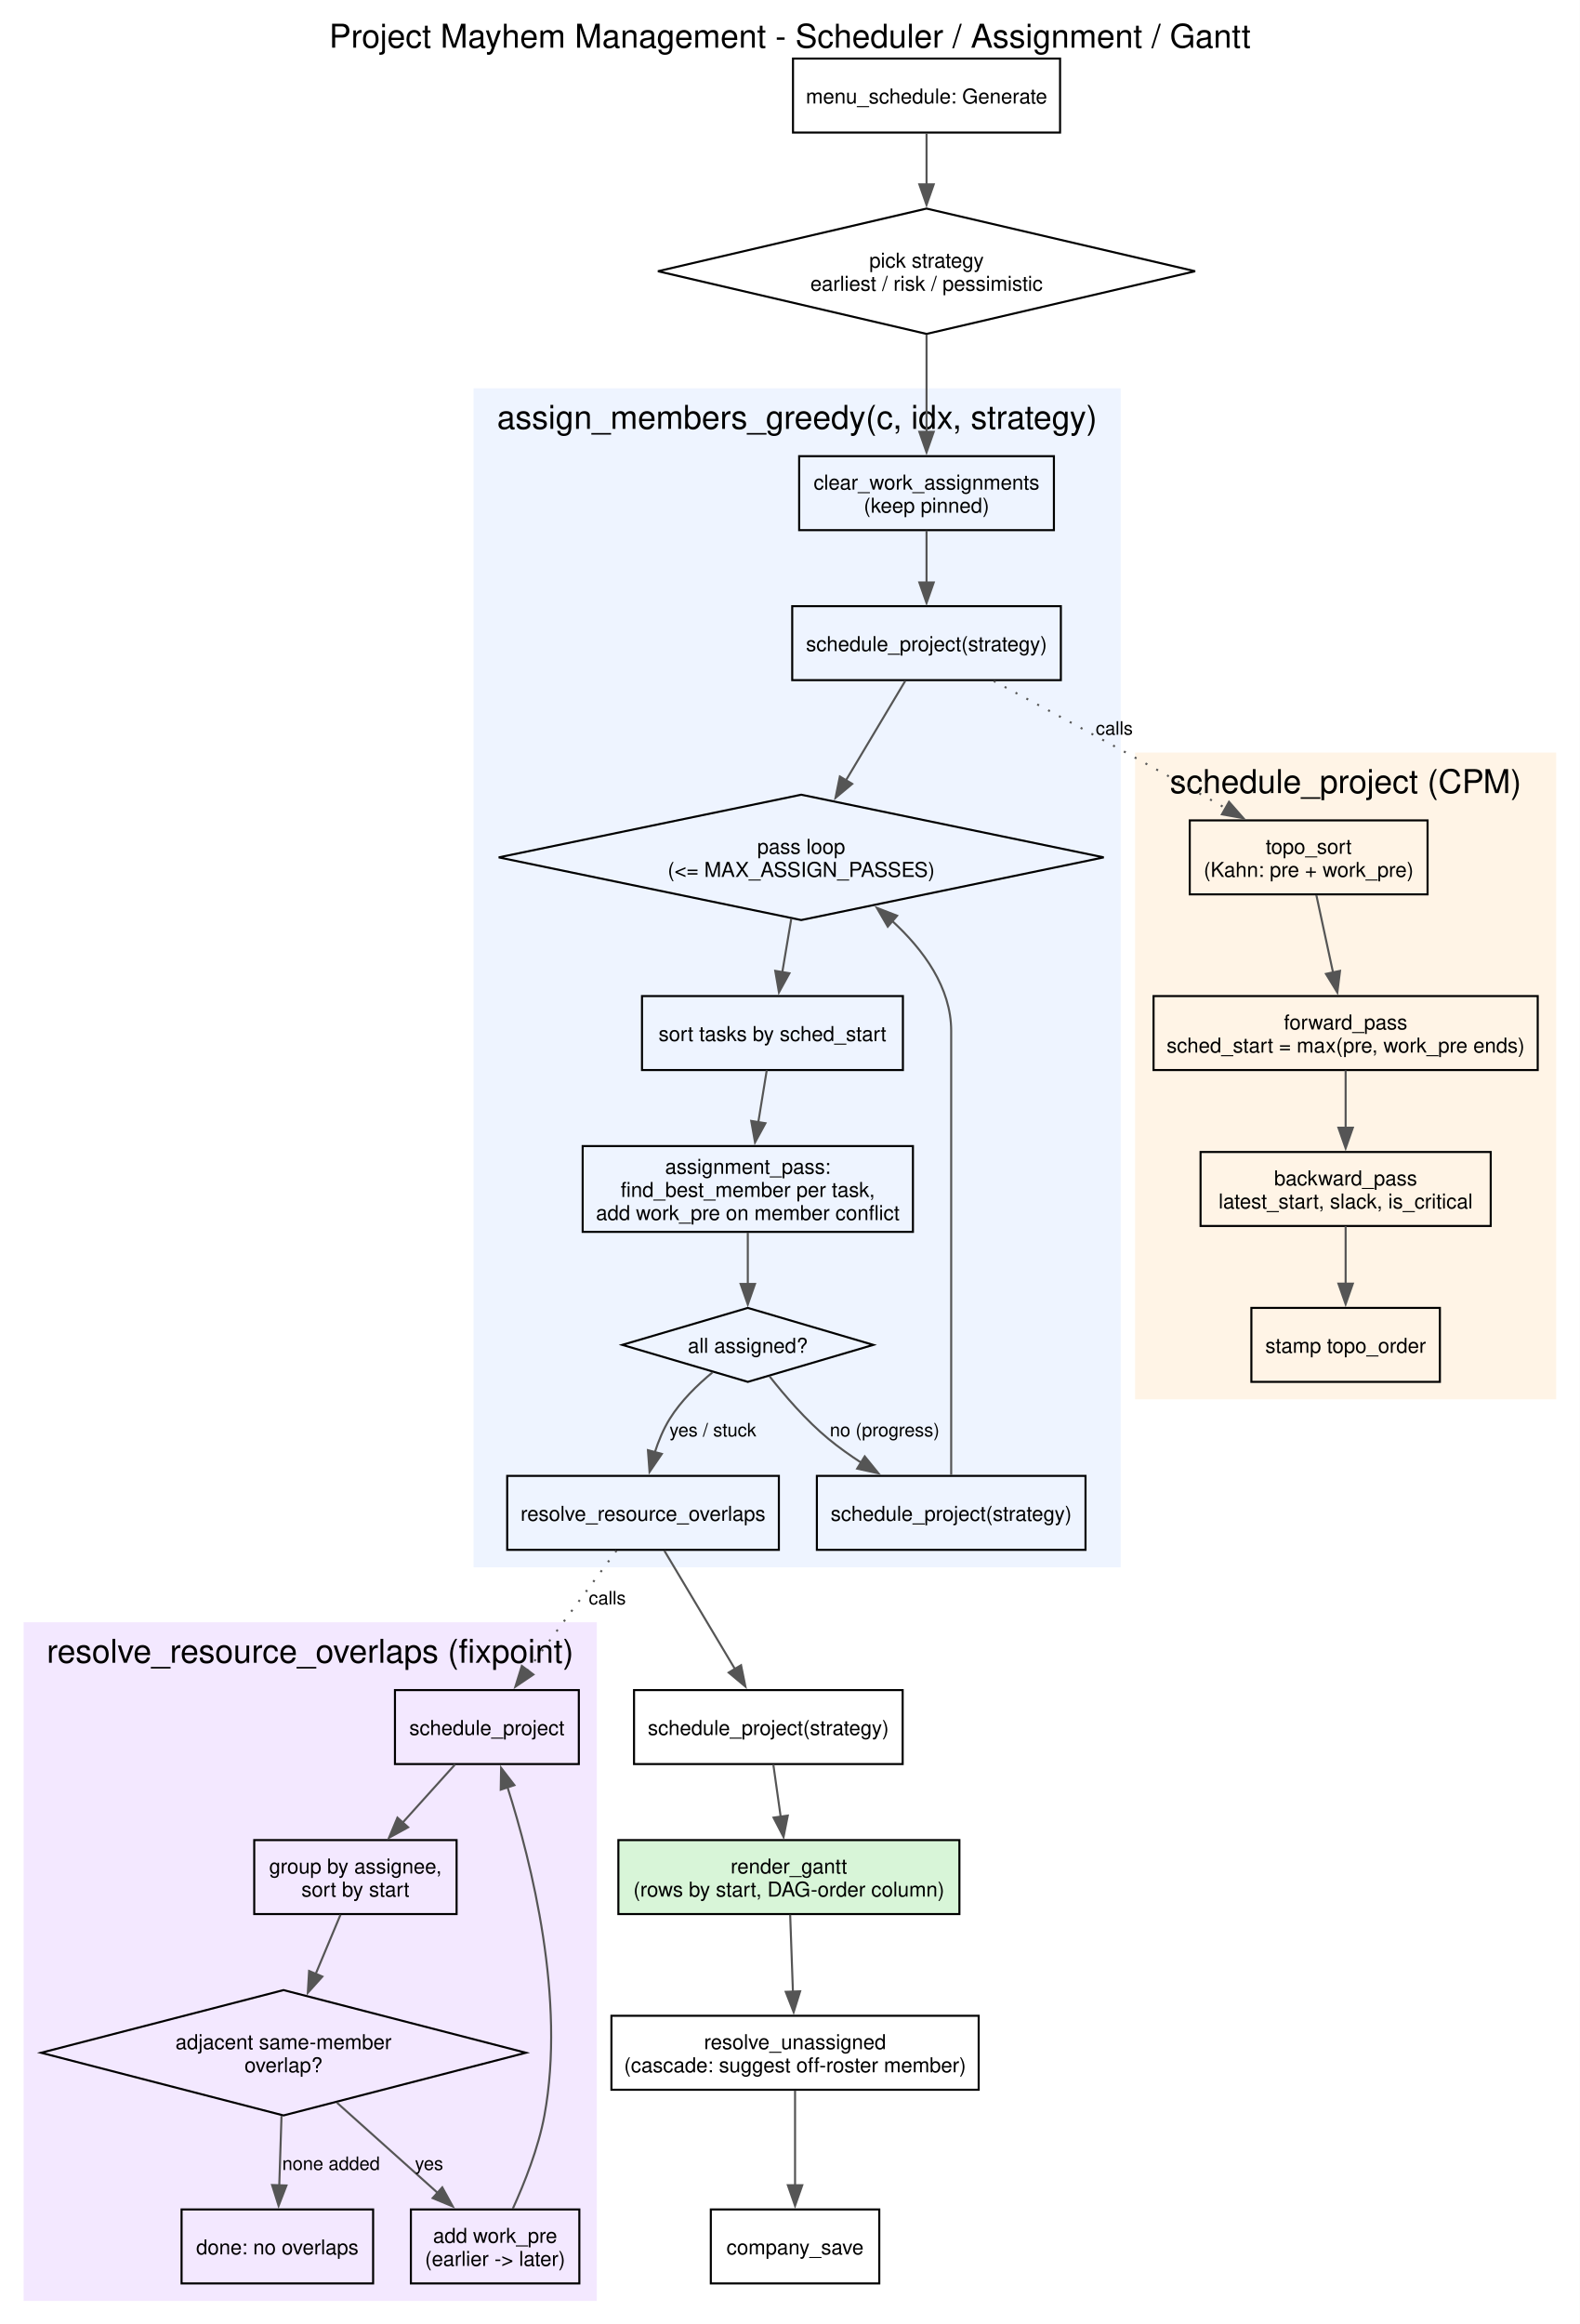
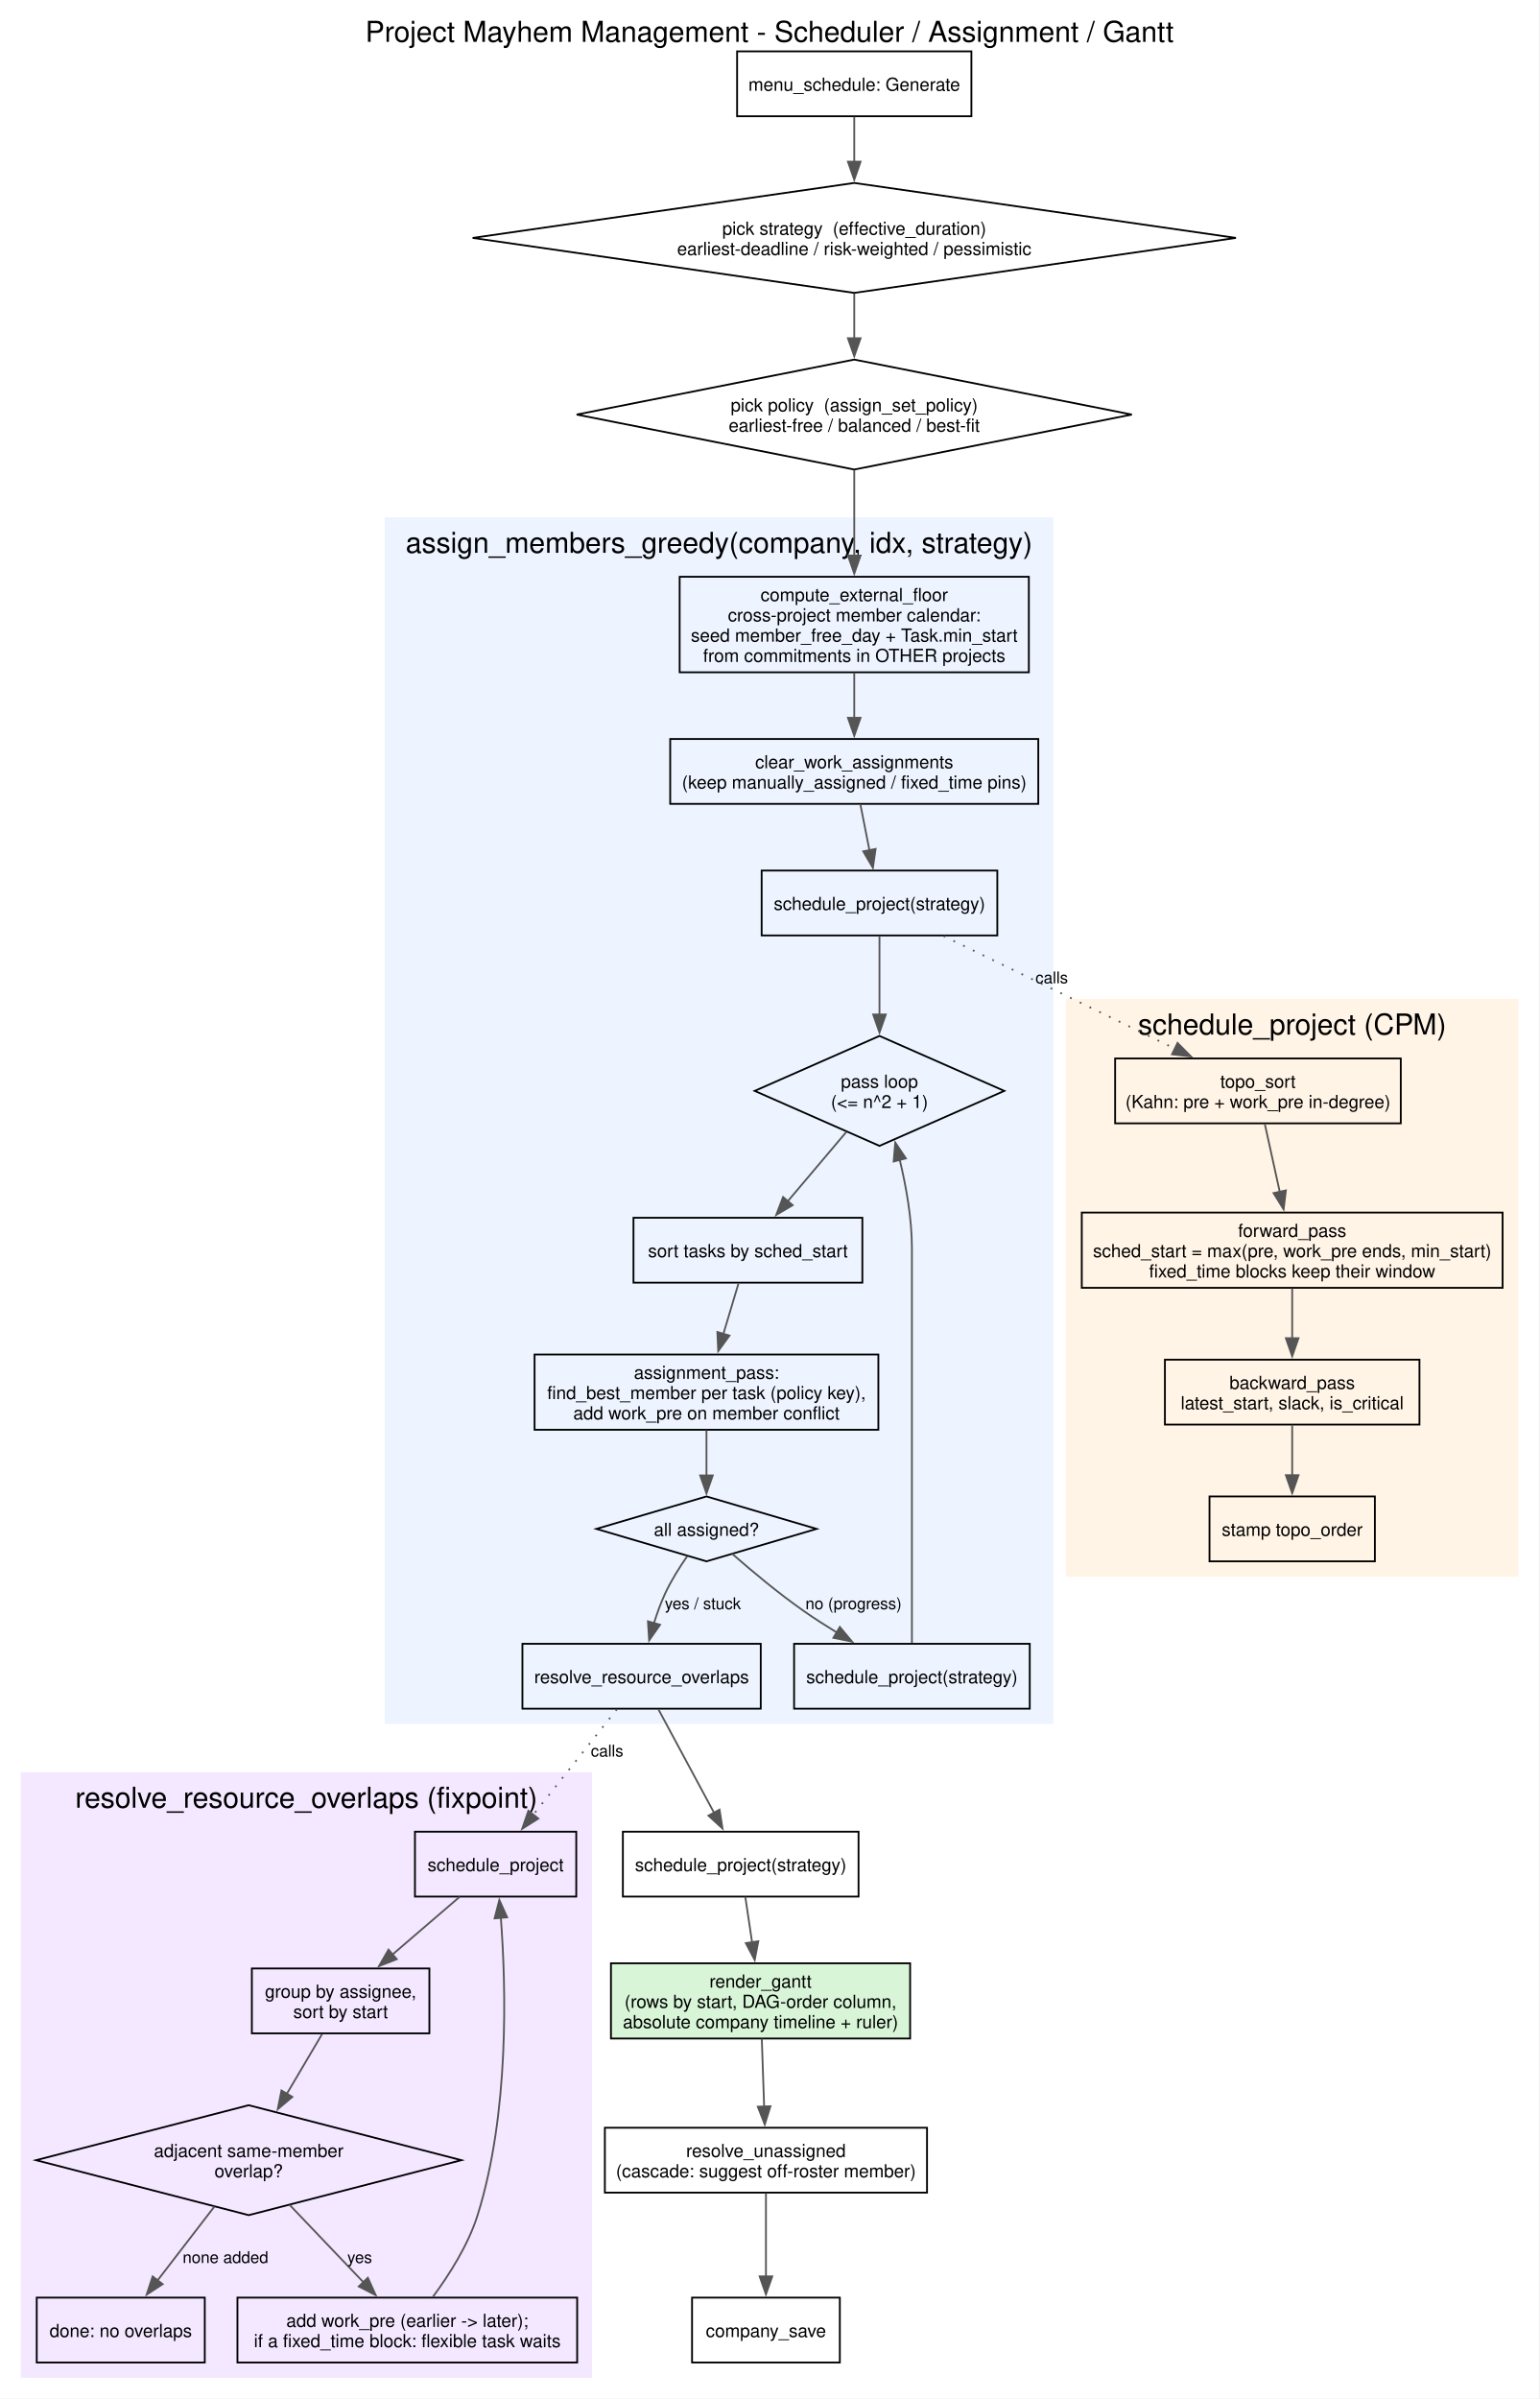
- <svg xmlns="http://www.w3.org/2000/svg" width="769pt" height="1131pt" viewBox="0.00 0.00 769.00 1131.00">
-   <g id="graph0" class="graph" transform="scale(1 1) rotate(0) translate(4 1127.25)">
-     <polygon fill="white" stroke="none" points="-4,4 -4,-1127.25 765,-1127.25 765,4 -4,4" />
-     <text xml:space="preserve" text-anchor="middle" x="380.5" y="-1104.05" font-family="Helvetica,sans-Serif" font-size="16.00">Project Mayhem Management - Scheduler / Assignment / Gantt</text>
+ <svg xmlns="http://www.w3.org/2000/svg" width="854pt" height="1331pt" viewBox="0.00 0.00 854.00 1331.00">
+   <g id="graph0" class="graph" transform="scale(1 1) rotate(0) translate(4 1326.75)">
+     <polygon fill="white" stroke="none" points="-4,4 -4,-1326.75 850,-1326.75 850,4 -4,4" />
+     <text xml:space="preserve" text-anchor="middle" x="423" y="-1303.55" font-family="Helvetica,sans-Serif" font-size="16.00">Project Mayhem Management - Scheduler / Assignment / Gantt</text>
    <g id="clust1" class="cluster">
-       <polygon fill="#eef4ff" stroke="#eef4ff" points="227,-365 227,-937.75 541,-937.75 541,-365 227,-365" />
-       <text xml:space="preserve" text-anchor="middle" x="384" y="-918.55" font-family="Helvetica,sans-Serif" font-size="16.00">assign_members_greedy(c, idx, strategy)</text>
+       <polygon fill="#eef4ff" stroke="#eef4ff" points="210,-370.75 210,-1039.25 580,-1039.25 580,-370.75 210,-370.75" />
+       <text xml:space="preserve" text-anchor="middle" x="395" y="-1020.05" font-family="Helvetica,sans-Serif" font-size="16.00">assign_members_greedy(company, idx, strategy)</text>
    </g>
    <g id="clust2" class="cluster">
-       <polygon fill="#fff4e6" stroke="#fff4e6" points="549,-446.75 549,-760.5 753,-760.5 753,-446.75 549,-446.75" />
-       <text xml:space="preserve" text-anchor="middle" x="651" y="-741.3" font-family="Helvetica,sans-Serif" font-size="16.00">schedule_project (CPM)</text>
+       <polygon fill="#fff4e6" stroke="#fff4e6" points="588,-452.5 588,-772 838,-772 838,-452.5 588,-452.5" />
+       <text xml:space="preserve" text-anchor="middle" x="713" y="-752.8" font-family="Helvetica,sans-Serif" font-size="16.00">schedule_project (CPM)</text>
    </g>
    <g id="clust3" class="cluster">
-       <polygon fill="#f3e8ff" stroke="#f3e8ff" points="8,-8 8,-337.25 286,-337.25 286,-8 8,-8" />
-       <text xml:space="preserve" text-anchor="middle" x="147" y="-318.05" font-family="Helvetica,sans-Serif" font-size="16.00">resolve_resource_overlaps (fixpoint)</text>
+       <polygon fill="#f3e8ff" stroke="#f3e8ff" points="8,-8 8,-343 324,-343 324,-8 8,-8" />
+       <text xml:space="preserve" text-anchor="middle" x="166" y="-323.8" font-family="Helvetica,sans-Serif" font-size="16.00">resolve_resource_overlaps (fixpoint)</text>
    </g>
    <g id="node1" class="node">
-       <polygon fill="none" stroke="black" points="512,-1098.75 382,-1098.75 382,-1062.75 512,-1062.75 512,-1098.75" />
-       <text xml:space="preserve" text-anchor="middle" x="447" y="-1076.88" font-family="Helvetica,sans-Serif" font-size="10.00">menu_schedule: Generate</text>
+       <polygon fill="none" stroke="black" points="535,-1298.25 405,-1298.25 405,-1262.25 535,-1262.25 535,-1298.25" />
+       <text xml:space="preserve" text-anchor="middle" x="470" y="-1276.38" font-family="Helvetica,sans-Serif" font-size="10.00">menu_schedule: Generate</text>
    </g>
    <g id="node2" class="node">
-       <polygon fill="none" stroke="black" points="447,-1025.75 316.25,-995.25 447,-964.75 577.75,-995.25 447,-1025.75" />
-       <text xml:space="preserve" text-anchor="middle" x="447" y="-997" font-family="Helvetica,sans-Serif" font-size="10.00">pick strategy</text>
-       <text xml:space="preserve" text-anchor="middle" x="447" y="-985.75" font-family="Helvetica,sans-Serif" font-size="10.00">earliest / risk / pessimistic</text>
+       <polygon fill="none" stroke="black" points="470,-1225.25 258.25,-1194.75 470,-1164.25 681.75,-1194.75 470,-1225.25" />
+       <text xml:space="preserve" text-anchor="middle" x="470" y="-1196.5" font-family="Helvetica,sans-Serif" font-size="10.00">pick strategy  (effective_duration)</text>
+       <text xml:space="preserve" text-anchor="middle" x="470" y="-1185.25" font-family="Helvetica,sans-Serif" font-size="10.00">earliest-deadline / risk-weighted / pessimistic</text>
    </g>
    <g id="edge1" class="edge">
-       <path fill="none" stroke="#555555" d="M447,-1062.45C447,-1055.14 447,-1046.29 447,-1037.47" />
-       <polygon fill="#555555" stroke="#555555" points="450.5,-1037.54 447,-1027.54 443.5,-1037.54 450.5,-1037.54" />
+       <path fill="none" stroke="#555555" d="M470,-1261.95C470,-1254.64 470,-1245.79 470,-1236.97" />
+       <polygon fill="#555555" stroke="#555555" points="473.5,-1237.04 470,-1227.04 466.5,-1237.04 473.5,-1237.04" />
    </g>
    <g id="node3" class="node">
-       <polygon fill="none" stroke="black" points="509,-905.25 385,-905.25 385,-869.25 509,-869.25 509,-905.25" />
-       <text xml:space="preserve" text-anchor="middle" x="447" y="-889" font-family="Helvetica,sans-Serif" font-size="10.00">clear_work_assignments</text>
-       <text xml:space="preserve" text-anchor="middle" x="447" y="-877.75" font-family="Helvetica,sans-Serif" font-size="10.00">(keep pinned)</text>
+       <polygon fill="none" stroke="black" points="470,-1127.25 316,-1096.75 470,-1066.25 624,-1096.75 470,-1127.25" />
+       <text xml:space="preserve" text-anchor="middle" x="470" y="-1098.5" font-family="Helvetica,sans-Serif" font-size="10.00">pick policy  (assign_set_policy)</text>
+       <text xml:space="preserve" text-anchor="middle" x="470" y="-1087.25" font-family="Helvetica,sans-Serif" font-size="10.00">earliest-free / balanced / best-fit</text>
+     </g>
+     <g id="edge2" class="edge">
+       <path fill="none" stroke="#555555" d="M470,-1163.9C470,-1156.04 470,-1147.43 470,-1139.08" />
+       <polygon fill="#555555" stroke="#555555" points="473.5,-1139.09 470,-1129.09 466.5,-1139.09 473.5,-1139.09" />
+     </g>
+     <g id="node4" class="node">
+       <polygon fill="none" stroke="black" points="566.88,-1006.75 373.12,-1006.75 373.12,-953.75 566.88,-953.75 566.88,-1006.75" />
+       <text xml:space="preserve" text-anchor="middle" x="470" y="-993.25" font-family="Helvetica,sans-Serif" font-size="10.00">compute_external_floor</text>
+       <text xml:space="preserve" text-anchor="middle" x="470" y="-982" font-family="Helvetica,sans-Serif" font-size="10.00">cross-project member calendar:</text>
+       <text xml:space="preserve" text-anchor="middle" x="470" y="-970.75" font-family="Helvetica,sans-Serif" font-size="10.00">seed member_free_day + Task.min_start</text>
+       <text xml:space="preserve" text-anchor="middle" x="470" y="-959.5" font-family="Helvetica,sans-Serif" font-size="10.00">from commitments in OTHER projects</text>
+     </g>
+     <g id="edge12" class="edge">
+       <path fill="none" stroke="#555555" d="M470,-1065.97C470,-1051.39 470,-1033.71 470,-1018.27" />
+       <polygon fill="#555555" stroke="#555555" points="473.5,-1018.51 470,-1008.51 466.5,-1018.51 473.5,-1018.51" />
+     </g>
+     <g id="node5" class="node">
+       <polygon fill="none" stroke="black" points="572.12,-916.75 367.88,-916.75 367.88,-880.75 572.12,-880.75 572.12,-916.75" />
+       <text xml:space="preserve" text-anchor="middle" x="470" y="-900.5" font-family="Helvetica,sans-Serif" font-size="10.00">clear_work_assignments</text>
+       <text xml:space="preserve" text-anchor="middle" x="470" y="-889.25" font-family="Helvetica,sans-Serif" font-size="10.00">(keep manually_assigned / fixed_time pins)</text>
+     </g>
+     <g id="edge3" class="edge">
+       <path fill="none" stroke="#555555" d="M470,-953.66C470,-945.61 470,-936.66 470,-928.41" />
+       <polygon fill="#555555" stroke="#555555" points="473.5,-928.52 470,-918.52 466.5,-928.52 473.5,-928.52" />
+     </g>
+     <g id="node6" class="node">
+       <polygon fill="none" stroke="black" points="549.38,-843.75 418.62,-843.75 418.62,-807.75 549.38,-807.75 549.38,-843.75" />
+       <text xml:space="preserve" text-anchor="middle" x="484" y="-821.88" font-family="Helvetica,sans-Serif" font-size="10.00">schedule_project(strategy)</text>
+     </g>
+     <g id="edge4" class="edge">
+       <path fill="none" stroke="#555555" d="M473.39,-880.56C474.9,-872.89 476.73,-863.64 478.43,-854.99" />
+       <polygon fill="#555555" stroke="#555555" points="481.85,-855.75 480.35,-845.26 474.98,-854.4 481.85,-855.75" />
+     </g>
+     <g id="node7" class="node">
+       <polygon fill="none" stroke="black" points="484,-752 414.75,-721.5 484,-691 553.25,-721.5 484,-752" />
+       <text xml:space="preserve" text-anchor="middle" x="484" y="-723.25" font-family="Helvetica,sans-Serif" font-size="10.00">pass loop</text>
+       <text xml:space="preserve" text-anchor="middle" x="484" y="-712" font-family="Helvetica,sans-Serif" font-size="10.00">(&lt;= n^2 + 1)</text>
+     </g>
+     <g id="edge5" class="edge">
+       <path fill="none" stroke="#555555" d="M484,-807.4C484,-795.42 484,-778.95 484,-763.7" />
+       <polygon fill="#555555" stroke="#555555" points="487.5,-763.89 484,-753.89 480.5,-763.89 487.5,-763.89" />
+     </g>
+     <g id="node13" class="node">
+       <polygon fill="none" stroke="black" points="773.25,-739.5 614.75,-739.5 614.75,-703.5 773.25,-703.5 773.25,-739.5" />
+       <text xml:space="preserve" text-anchor="middle" x="694" y="-723.25" font-family="Helvetica,sans-Serif" font-size="10.00">topo_sort</text>
+       <text xml:space="preserve" text-anchor="middle" x="694" y="-712" font-family="Helvetica,sans-Serif" font-size="10.00">(Kahn: pre + work_pre in-degree)</text>
+     </g>
+     <g id="edge16" class="edge">
+       <path fill="none" stroke="#555555" stroke-dasharray="1,5" d="M519.62,-807.4C555.07,-790.14 609.62,-763.59 648.25,-744.78" />
+       <polygon fill="#555555" stroke="#555555" points="649.38,-748.12 656.84,-740.59 646.32,-741.82 649.38,-748.12" />
+       <text xml:space="preserve" text-anchor="middle" x="579.57" y="-781.2" font-family="Helvetica,sans-Serif" font-size="9.00">calls</text>
+     </g>
+     <g id="node8" class="node">
+       <polygon fill="none" stroke="black" points="474.5,-651.12 347.5,-651.12 347.5,-615.12 474.5,-615.12 474.5,-651.12" />
+       <text xml:space="preserve" text-anchor="middle" x="411" y="-629.25" font-family="Helvetica,sans-Serif" font-size="10.00">sort tasks by sched_start</text>
+     </g>
+     <g id="edge6" class="edge">
+       <path fill="none" stroke="#555555" d="M465.58,-698.7C455.65,-686.96 443.34,-672.4 432.93,-660.07" />
+       <polygon fill="#555555" stroke="#555555" points="435.84,-658.1 426.72,-652.72 430.5,-662.62 435.84,-658.1" />
+     </g>
+     <g id="node9" class="node">
+       <polygon fill="none" stroke="black" points="483.38,-575.25 292.62,-575.25 292.62,-533.5 483.38,-533.5 483.38,-575.25" />
+       <text xml:space="preserve" text-anchor="middle" x="388" y="-561.75" font-family="Helvetica,sans-Serif" font-size="10.00">assignment_pass:</text>
+       <text xml:space="preserve" text-anchor="middle" x="388" y="-550.5" font-family="Helvetica,sans-Serif" font-size="10.00">find_best_member per task (policy key),</text>
+       <text xml:space="preserve" text-anchor="middle" x="388" y="-539.25" font-family="Helvetica,sans-Serif" font-size="10.00">add work_pre on member conflict</text>
+     </g>
+     <g id="edge7" class="edge">
+       <path fill="none" stroke="#555555" d="M405.78,-614.71C403.29,-606.38 400.22,-596.15 397.34,-586.55" />
+       <polygon fill="#555555" stroke="#555555" points="400.75,-585.74 394.53,-577.16 394.05,-587.74 400.75,-585.74" />
+     </g>
+     <g id="node10" class="node">
+       <polygon fill="none" stroke="black" points="388,-496.5 326.91,-478.5 388,-460.5 449.09,-478.5 388,-496.5" />
+       <text xml:space="preserve" text-anchor="middle" x="388" y="-474.62" font-family="Helvetica,sans-Serif" font-size="10.00">all assigned?</text>
+     </g>
+     <g id="edge8" class="edge">
+       <path fill="none" stroke="#555555" d="M388,-533.19C388,-525.41 388,-516.37 388,-507.95" />
+       <polygon fill="#555555" stroke="#555555" points="391.5,-508.17 388,-498.17 384.5,-508.17 391.5,-508.17" />
+     </g>
+     <g id="node11" class="node">
+       <polygon fill="none" stroke="black" points="567.38,-414.75 436.62,-414.75 436.62,-378.75 567.38,-378.75 567.38,-414.75" />
+       <text xml:space="preserve" text-anchor="middle" x="502" y="-392.88" font-family="Helvetica,sans-Serif" font-size="10.00">schedule_project(strategy)</text>
+     </g>
+     <g id="edge9" class="edge">
+       <path fill="none" stroke="#555555" d="M402.24,-464.69C412.9,-455.36 428.04,-442.68 442.25,-432.75 448.01,-428.73 454.25,-424.72 460.45,-420.93" />
+       <polygon fill="#555555" stroke="#555555" points="462,-424.08 468.79,-415.95 458.41,-418.07 462,-424.08" />
+       <text xml:space="preserve" text-anchor="middle" x="469.62" y="-433.95" font-family="Helvetica,sans-Serif" font-size="9.00">no (progress)</text>
+     </g>
+     <g id="node12" class="node">
+       <polygon fill="none" stroke="black" points="418.12,-414.75 285.88,-414.75 285.88,-378.75 418.12,-378.75 418.12,-414.75" />
+       <text xml:space="preserve" text-anchor="middle" x="352" y="-392.88" font-family="Helvetica,sans-Serif" font-size="10.00">resolve_resource_overlaps</text>
+     </g>
+     <g id="edge11" class="edge">
+       <path fill="none" stroke="#555555" d="M377.36,-463.42C373.07,-457.25 368.35,-449.76 365,-442.5 362.63,-437.35 360.58,-431.67 358.86,-426.13" />
+       <polygon fill="#555555" stroke="#555555" points="362.26,-425.32 356.19,-416.64 355.52,-427.22 362.26,-425.32" />
+       <text xml:space="preserve" text-anchor="middle" x="386" y="-433.95" font-family="Helvetica,sans-Serif" font-size="9.00">yes / stuck</text>
    </g>
    <g id="edge10" class="edge">
-       <path fill="none" stroke="#555555" d="M447,-964.44C447,-949.61 447,-931.76 447,-917.07" />
-       <polygon fill="#555555" stroke="#555555" points="450.5,-917.12 447,-907.12 443.5,-917.12 450.5,-917.12" />
-     </g>
-     <g id="node4" class="node">
-       <polygon fill="none" stroke="black" points="512.38,-832.25 381.62,-832.25 381.62,-796.25 512.38,-796.25 512.38,-832.25" />
-       <text xml:space="preserve" text-anchor="middle" x="447" y="-810.38" font-family="Helvetica,sans-Serif" font-size="10.00">schedule_project(strategy)</text>
-     </g>
-     <g id="edge2" class="edge">
-       <path fill="none" stroke="#555555" d="M447,-869.06C447,-861.48 447,-852.35 447,-843.79" />
-       <polygon fill="#555555" stroke="#555555" points="450.5,-843.79 447,-833.79 443.5,-843.79 450.5,-843.79" />
-     </g>
-     <g id="node5" class="node">
-       <polygon fill="none" stroke="black" points="386,-740.5 238.75,-710 386,-679.5 533.25,-710 386,-740.5" />
-       <text xml:space="preserve" text-anchor="middle" x="386" y="-711.75" font-family="Helvetica,sans-Serif" font-size="10.00">pass loop</text>
-       <text xml:space="preserve" text-anchor="middle" x="386" y="-700.5" font-family="Helvetica,sans-Serif" font-size="10.00">(&lt;= MAX_ASSIGN_PASSES)</text>
-     </g>
-     <g id="edge3" class="edge">
-       <path fill="none" stroke="#555555" d="M436.65,-795.9C428.7,-782.57 417.43,-763.68 407.54,-747.11" />
-       <polygon fill="#555555" stroke="#555555" points="410.82,-745.77 402.69,-738.97 404.81,-749.35 410.82,-745.77" />
-     </g>
-     <g id="node11" class="node">
-       <polygon fill="none" stroke="black" points="690.88,-728 575.12,-728 575.12,-692 690.88,-692 690.88,-728" />
-       <text xml:space="preserve" text-anchor="middle" x="633" y="-711.75" font-family="Helvetica,sans-Serif" font-size="10.00">topo_sort</text>
-       <text xml:space="preserve" text-anchor="middle" x="633" y="-700.5" font-family="Helvetica,sans-Serif" font-size="10.00">(Kahn: pre + work_pre)</text>
+       <path fill="none" stroke="#555555" d="M502,-415.17C502,-431.33 502,-456.04 502,-477.5 502,-634.12 502,-634.12 502,-634.12 502,-650.48 498.87,-668.22 495.22,-683.34" />
+       <polygon fill="#555555" stroke="#555555" points="491.87,-682.31 492.75,-692.87 498.65,-684.07 491.87,-682.31" />
+     </g>
+     <g id="node17" class="node">
+       <polygon fill="none" stroke="black" points="315.75,-310.5 226.25,-310.5 226.25,-274.5 315.75,-274.5 315.75,-310.5" />
+       <text xml:space="preserve" text-anchor="middle" x="271" y="-288.62" font-family="Helvetica,sans-Serif" font-size="10.00">schedule_project</text>
+     </g>
+     <g id="edge22" class="edge">
+       <path fill="none" stroke="#555555" stroke-dasharray="1,5" d="M338.26,-378.4C325.52,-362.32 306.38,-338.16 291.77,-319.72" />
+       <polygon fill="#555555" stroke="#555555" points="294.7,-317.78 285.75,-312.12 289.21,-322.13 294.7,-317.78" />
+       <text xml:space="preserve" text-anchor="middle" x="332.86" y="-352.2" font-family="Helvetica,sans-Serif" font-size="9.00">calls</text>
+     </g>
+     <g id="node22" class="node">
+       <polygon fill="none" stroke="black" points="472.38,-310.5 341.62,-310.5 341.62,-274.5 472.38,-274.5 472.38,-310.5" />
+       <text xml:space="preserve" text-anchor="middle" x="407" y="-288.62" font-family="Helvetica,sans-Serif" font-size="10.00">schedule_project(strategy)</text>
+     </g>
+     <g id="edge23" class="edge">
+       <path fill="none" stroke="#555555" d="M361.33,-378.4C369.78,-362.69 382.39,-339.26 392.21,-320.99" />
+       <polygon fill="#555555" stroke="#555555" points="395.25,-322.73 396.91,-312.26 389.09,-319.41 395.25,-322.73" />
+     </g>
+     <g id="node14" class="node">
+       <polygon fill="none" stroke="black" points="829.75,-654 596.25,-654 596.25,-612.25 829.75,-612.25 829.75,-654" />
+       <text xml:space="preserve" text-anchor="middle" x="713" y="-640.5" font-family="Helvetica,sans-Serif" font-size="10.00">forward_pass</text>
+       <text xml:space="preserve" text-anchor="middle" x="713" y="-629.25" font-family="Helvetica,sans-Serif" font-size="10.00">sched_start = max(pre, work_pre ends, min_start)</text>
+       <text xml:space="preserve" text-anchor="middle" x="713" y="-618" font-family="Helvetica,sans-Serif" font-size="10.00">fixed_time blocks keep their window</text>
+     </g>
+     <g id="edge13" class="edge">
+       <path fill="none" stroke="#555555" d="M697.84,-703.02C700.22,-692.23 703.33,-678.06 706.12,-665.39" />
+       <polygon fill="#555555" stroke="#555555" points="709.51,-666.3 708.24,-655.78 702.67,-664.8 709.51,-666.3" />
+     </g>
+     <g id="node15" class="node">
+       <polygon fill="none" stroke="black" points="783.62,-572.38 642.38,-572.38 642.38,-536.38 783.62,-536.38 783.62,-572.38" />
+       <text xml:space="preserve" text-anchor="middle" x="713" y="-556.12" font-family="Helvetica,sans-Serif" font-size="10.00">backward_pass</text>
+       <text xml:space="preserve" text-anchor="middle" x="713" y="-544.88" font-family="Helvetica,sans-Serif" font-size="10.00">latest_start, slack, is_critical</text>
    </g>
    <g id="edge14" class="edge">
-       <path fill="none" stroke="#555555" stroke-dasharray="1,5" d="M479.75,-795.82C498.83,-785.61 523.33,-772.42 545,-760.5 560.6,-751.92 577.67,-742.35 592.59,-733.94" />
-       <polygon fill="#555555" stroke="#555555" points="594.23,-737.03 601.22,-729.07 590.79,-730.94 594.23,-737.03" />
-       <text xml:space="preserve" text-anchor="middle" x="538.4" y="-769.7" font-family="Helvetica,sans-Serif" font-size="9.00">calls</text>
-     </g>
-     <g id="node6" class="node">
-       <polygon fill="none" stroke="black" points="435.5,-642.5 308.5,-642.5 308.5,-606.5 435.5,-606.5 435.5,-642.5" />
-       <text xml:space="preserve" text-anchor="middle" x="372" y="-620.62" font-family="Helvetica,sans-Serif" font-size="10.00">sort tasks by sched_start</text>
-     </g>
-     <g id="edge4" class="edge">
-       <path fill="none" stroke="#555555" d="M381.18,-680.26C379.76,-671.8 378.21,-662.54 376.79,-654.09" />
-       <polygon fill="#555555" stroke="#555555" points="380.26,-653.61 375.16,-644.33 373.36,-654.77 380.26,-653.61" />
-     </g>
-     <g id="node7" class="node">
-       <polygon fill="none" stroke="black" points="440.38,-569.5 279.62,-569.5 279.62,-527.75 440.38,-527.75 440.38,-569.5" />
-       <text xml:space="preserve" text-anchor="middle" x="360" y="-556" font-family="Helvetica,sans-Serif" font-size="10.00">assignment_pass:</text>
-       <text xml:space="preserve" text-anchor="middle" x="360" y="-544.75" font-family="Helvetica,sans-Serif" font-size="10.00">find_best_member per task,</text>
-       <text xml:space="preserve" text-anchor="middle" x="360" y="-533.5" font-family="Helvetica,sans-Serif" font-size="10.00">add work_pre on member conflict</text>
-     </g>
-     <g id="edge5" class="edge">
-       <path fill="none" stroke="#555555" d="M369.22,-606.37C368,-598.86 366.53,-589.82 365.12,-581.17" />
-       <polygon fill="#555555" stroke="#555555" points="368.58,-580.62 363.52,-571.31 361.67,-581.74 368.58,-580.62" />
-     </g>
-     <g id="node8" class="node">
-       <polygon fill="none" stroke="black" points="360,-490.75 298.91,-472.75 360,-454.75 421.09,-472.75 360,-490.75" />
-       <text xml:space="preserve" text-anchor="middle" x="360" y="-468.88" font-family="Helvetica,sans-Serif" font-size="10.00">all assigned?</text>
-     </g>
-     <g id="edge6" class="edge">
-       <path fill="none" stroke="#555555" d="M360,-527.44C360,-519.66 360,-510.62 360,-502.2" />
-       <polygon fill="#555555" stroke="#555555" points="363.5,-502.42 360,-492.42 356.5,-502.42 363.5,-502.42" />
-     </g>
-     <g id="node9" class="node">
-       <polygon fill="none" stroke="black" points="524.38,-409 393.62,-409 393.62,-373 524.38,-373 524.38,-409" />
-       <text xml:space="preserve" text-anchor="middle" x="459" y="-387.12" font-family="Helvetica,sans-Serif" font-size="10.00">schedule_project(strategy)</text>
-     </g>
-     <g id="edge7" class="edge">
-       <path fill="none" stroke="#555555" d="M370.64,-457.37C378.01,-448.02 388.41,-435.95 399.25,-427 404.24,-422.88 409.77,-418.95 415.39,-415.3" />
-       <polygon fill="#555555" stroke="#555555" points="416.91,-418.48 423.58,-410.25 413.23,-412.52 416.91,-418.48" />
-       <text xml:space="preserve" text-anchor="middle" x="426.62" y="-428.2" font-family="Helvetica,sans-Serif" font-size="9.00">no (progress)</text>
-     </g>
-     <g id="node10" class="node">
-       <polygon fill="none" stroke="black" points="375.12,-409 242.88,-409 242.88,-373 375.12,-373 375.12,-409" />
-       <text xml:space="preserve" text-anchor="middle" x="309" y="-387.12" font-family="Helvetica,sans-Serif" font-size="10.00">resolve_resource_overlaps</text>
-     </g>
-     <g id="edge9" class="edge">
-       <path fill="none" stroke="#555555" d="M342.87,-459.41C335.51,-453.33 327.38,-445.44 322,-436.75 318.88,-431.72 316.49,-425.91 314.65,-420.18" />
-       <polygon fill="#555555" stroke="#555555" points="318.15,-419.69 312.17,-410.94 311.39,-421.51 318.15,-419.69" />
-       <text xml:space="preserve" text-anchor="middle" x="343" y="-428.2" font-family="Helvetica,sans-Serif" font-size="9.00">yes / stuck</text>
-     </g>
-     <g id="edge8" class="edge">
-       <path fill="none" stroke="#555555" d="M459,-409.42C459,-425.58 459,-450.29 459,-471.75 459,-625.5 459,-625.5 459,-625.5 459,-646.62 445.6,-664.97 430.28,-679.05" />
-       <polygon fill="#555555" stroke="#555555" points="428.13,-676.28 422.8,-685.44 432.67,-681.61 428.13,-676.28" />
-     </g>
-     <g id="node15" class="node">
-       <polygon fill="none" stroke="black" points="277.75,-304.75 188.25,-304.75 188.25,-268.75 277.75,-268.75 277.75,-304.75" />
-       <text xml:space="preserve" text-anchor="middle" x="233" y="-282.88" font-family="Helvetica,sans-Serif" font-size="10.00">schedule_project</text>
-     </g>
-     <g id="edge20" class="edge">
-       <path fill="none" stroke="#555555" stroke-dasharray="1,5" d="M296.11,-372.65C284.21,-356.64 266.36,-332.63 252.68,-314.22" />
-       <polygon fill="#555555" stroke="#555555" points="255.63,-312.33 246.86,-306.4 250.01,-316.51 255.63,-312.33" />
-       <text xml:space="preserve" text-anchor="middle" x="291.62" y="-346.45" font-family="Helvetica,sans-Serif" font-size="9.00">calls</text>
-     </g>
-     <g id="node20" class="node">
-       <polygon fill="none" stroke="black" points="435.38,-304.75 304.62,-304.75 304.62,-268.75 435.38,-268.75 435.38,-304.75" />
-       <text xml:space="preserve" text-anchor="middle" x="370" y="-282.88" font-family="Helvetica,sans-Serif" font-size="10.00">schedule_project(strategy)</text>
-     </g>
-     <g id="edge21" class="edge">
-       <path fill="none" stroke="#555555" d="M319.35,-372.65C328.77,-356.86 342.83,-333.29 353.75,-314.99" />
-       <polygon fill="#555555" stroke="#555555" points="356.71,-316.86 358.83,-306.48 350.7,-313.27 356.71,-316.86" />
-     </g>
-     <g id="node12" class="node">
-       <polygon fill="none" stroke="black" points="744.5,-642.5 557.5,-642.5 557.5,-606.5 744.5,-606.5 744.5,-642.5" />
-       <text xml:space="preserve" text-anchor="middle" x="651" y="-626.25" font-family="Helvetica,sans-Serif" font-size="10.00">forward_pass</text>
-       <text xml:space="preserve" text-anchor="middle" x="651" y="-615" font-family="Helvetica,sans-Serif" font-size="10.00">sched_start = max(pre, work_pre ends)</text>
-     </g>
-     <g id="edge11" class="edge">
-       <path fill="none" stroke="#555555" d="M636.73,-691.7C639.09,-680.73 642.21,-666.28 644.93,-653.68" />
-       <polygon fill="#555555" stroke="#555555" points="648.27,-654.77 646.96,-644.26 641.43,-653.3 648.27,-654.77" />
-     </g>
-     <g id="node13" class="node">
-       <polygon fill="none" stroke="black" points="721.62,-566.62 580.38,-566.62 580.38,-530.62 721.62,-530.62 721.62,-566.62" />
-       <text xml:space="preserve" text-anchor="middle" x="651" y="-550.38" font-family="Helvetica,sans-Serif" font-size="10.00">backward_pass</text>
-       <text xml:space="preserve" text-anchor="middle" x="651" y="-539.12" font-family="Helvetica,sans-Serif" font-size="10.00">latest_start, slack, is_critical</text>
-     </g>
-     <g id="edge12" class="edge">
-       <path fill="none" stroke="#555555" d="M651,-606.37C651,-598.03 651,-587.79 651,-578.32" />
-       <polygon fill="#555555" stroke="#555555" points="654.5,-578.44 651,-568.44 647.5,-578.44 654.5,-578.44" />
-     </g>
-     <g id="node14" class="node">
-       <polygon fill="none" stroke="black" points="696.88,-490.75 605.12,-490.75 605.12,-454.75 696.88,-454.75 696.88,-490.75" />
-       <text xml:space="preserve" text-anchor="middle" x="651" y="-468.88" font-family="Helvetica,sans-Serif" font-size="10.00">stamp topo_order</text>
-     </g>
-     <g id="edge13" class="edge">
-       <path fill="none" stroke="#555555" d="M651,-530.49C651,-522.16 651,-511.92 651,-502.44" />
-       <polygon fill="#555555" stroke="#555555" points="654.5,-502.56 651,-492.56 647.5,-502.56 654.5,-502.56" />
+       <path fill="none" stroke="#555555" d="M713,-611.96C713,-603.5 713,-593.5 713,-584.28" />
+       <polygon fill="#555555" stroke="#555555" points="716.5,-584.31 713,-574.31 709.5,-584.31 716.5,-584.31" />
    </g>
    <g id="node16" class="node">
-       <polygon fill="none" stroke="black" points="218.25,-231.75 119.75,-231.75 119.75,-195.75 218.25,-195.75 218.25,-231.75" />
-       <text xml:space="preserve" text-anchor="middle" x="169" y="-215.5" font-family="Helvetica,sans-Serif" font-size="10.00">group by assignee,</text>
-       <text xml:space="preserve" text-anchor="middle" x="169" y="-204.25" font-family="Helvetica,sans-Serif" font-size="10.00">sort by start</text>
+       <polygon fill="none" stroke="black" points="758.88,-496.5 667.12,-496.5 667.12,-460.5 758.88,-460.5 758.88,-496.5" />
+       <text xml:space="preserve" text-anchor="middle" x="713" y="-474.62" font-family="Helvetica,sans-Serif" font-size="10.00">stamp topo_order</text>
    </g>
    <g id="edge15" class="edge">
-       <path fill="none" stroke="#555555" d="M217.51,-268.56C209.8,-260.02 200.34,-249.52 191.83,-240.07" />
-       <polygon fill="#555555" stroke="#555555" points="194.66,-237.99 185.36,-232.9 189.46,-242.67 194.66,-237.99" />
-     </g>
-     <g id="node17" class="node">
+       <path fill="none" stroke="#555555" d="M713,-536.24C713,-527.91 713,-517.67 713,-508.19" />
+       <polygon fill="#555555" stroke="#555555" points="716.5,-508.31 713,-498.31 709.5,-508.31 716.5,-508.31" />
+     </g>
+     <g id="node18" class="node">
+       <polygon fill="none" stroke="black" points="234.25,-234.62 135.75,-234.62 135.75,-198.62 234.25,-198.62 234.25,-234.62" />
+       <text xml:space="preserve" text-anchor="middle" x="185" y="-218.38" font-family="Helvetica,sans-Serif" font-size="10.00">group by assignee,</text>
+       <text xml:space="preserve" text-anchor="middle" x="185" y="-207.12" font-family="Helvetica,sans-Serif" font-size="10.00">sort by start</text>
+     </g>
+     <g id="edge17" class="edge">
+       <path fill="none" stroke="#555555" d="M251.05,-274.37C239.95,-264.83 225.94,-252.8 213.69,-242.27" />
+       <polygon fill="#555555" stroke="#555555" points="216.15,-239.77 206.28,-235.91 211.59,-245.08 216.15,-239.77" />
+     </g>
+     <g id="node19" class="node">
      <polygon fill="none" stroke="black" points="134,-158.75 16,-128.25 134,-97.75 252,-128.25 134,-158.75" />
      <text xml:space="preserve" text-anchor="middle" x="134" y="-130" font-family="Helvetica,sans-Serif" font-size="10.00">adjacent same-member</text>
      <text xml:space="preserve" text-anchor="middle" x="134" y="-118.75" font-family="Helvetica,sans-Serif" font-size="10.00">overlap?</text>
    </g>
-     <g id="edge16" class="edge">
-       <path fill="none" stroke="#555555" d="M161.75,-195.45C158.21,-187.01 153.81,-176.52 149.57,-166.39" />
-       <polygon fill="#555555" stroke="#555555" points="152.92,-165.33 145.83,-157.46 146.46,-168.04 152.92,-165.33" />
-     </g>
-     <g id="node18" class="node">
-       <polygon fill="none" stroke="black" points="278,-52 196,-52 196,-16 278,-16 278,-52" />
-       <text xml:space="preserve" text-anchor="middle" x="237" y="-35.75" font-family="Helvetica,sans-Serif" font-size="10.00">add work_pre</text>
-       <text xml:space="preserve" text-anchor="middle" x="237" y="-24.5" font-family="Helvetica,sans-Serif" font-size="10.00">(earlier -&gt; later)</text>
-     </g>
-     <g id="edge17" class="edge">
-       <path fill="none" stroke="#555555" d="M159.99,-103.97C174.94,-90.59 193.72,-73.77 208.99,-60.09" />
-       <polygon fill="#555555" stroke="#555555" points="211.28,-62.74 216.39,-53.46 206.61,-57.52 211.28,-62.74" />
-       <text xml:space="preserve" text-anchor="middle" x="204.88" y="-71.2" font-family="Helvetica,sans-Serif" font-size="9.00">yes</text>
-     </g>
-     <g id="node19" class="node">
-       <polygon fill="none" stroke="black" points="177.62,-52 84.38,-52 84.38,-16 177.62,-16 177.62,-52" />
-       <text xml:space="preserve" text-anchor="middle" x="131" y="-30.12" font-family="Helvetica,sans-Serif" font-size="10.00">done: no overlaps</text>
+     <g id="edge18" class="edge">
+       <path fill="none" stroke="#555555" d="M174.68,-198.15C169.05,-188.61 161.87,-176.46 155.12,-165.01" />
+       <polygon fill="#555555" stroke="#555555" points="158.21,-163.36 150.11,-156.53 152.18,-166.92 158.21,-163.36" />
+     </g>
+     <g id="node20" class="node">
+       <polygon fill="none" stroke="black" points="316.25,-52 127.75,-52 127.75,-16 316.25,-16 316.25,-52" />
+       <text xml:space="preserve" text-anchor="middle" x="222" y="-35.75" font-family="Helvetica,sans-Serif" font-size="10.00">add work_pre (earlier -&gt; later);</text>
+       <text xml:space="preserve" text-anchor="middle" x="222" y="-24.5" font-family="Helvetica,sans-Serif" font-size="10.00">if a fixed_time block: flexible task waits</text>
    </g>
    <g id="edge19" class="edge">
-       <path fill="none" stroke="#555555" d="M133.03,-97.55C132.68,-86.69 132.28,-74.42 131.93,-63.64" />
-       <polygon fill="#555555" stroke="#555555" points="135.43,-63.66 131.61,-53.78 128.44,-63.89 135.43,-63.66" />
-       <text xml:space="preserve" text-anchor="middle" x="157.16" y="-71.2" font-family="Helvetica,sans-Serif" font-size="9.00">none added</text>
-     </g>
-     <g id="edge18" class="edge">
-       <path fill="none" stroke="#555555" d="M245.61,-52.35C251.23,-64.68 258.06,-81.81 261,-97.75 271.41,-154.12 254.8,-220.54 243.05,-257.43" />
-       <polygon fill="#555555" stroke="#555555" points="239.74,-256.29 239.92,-266.88 246.39,-258.49 239.74,-256.29" />
+       <path fill="none" stroke="#555555" d="M156.66,-103.49C169.31,-90.23 185.07,-73.71 197.94,-60.22" />
+       <polygon fill="#555555" stroke="#555555" points="200.11,-63.01 204.48,-53.36 195.05,-58.18 200.11,-63.01" />
+       <text xml:space="preserve" text-anchor="middle" x="195.59" y="-71.2" font-family="Helvetica,sans-Serif" font-size="9.00">yes</text>
    </g>
    <g id="node21" class="node">
-       <polygon fill="#d8f5d8" stroke="black" points="463,-231.75 297,-231.75 297,-195.75 463,-195.75 463,-231.75" />
-       <text xml:space="preserve" text-anchor="middle" x="380" y="-215.5" font-family="Helvetica,sans-Serif" font-size="10.00">render_gantt</text>
-       <text xml:space="preserve" text-anchor="middle" x="380" y="-204.25" font-family="Helvetica,sans-Serif" font-size="10.00">(rows by start, DAG-order column)</text>
-     </g>
-     <g id="edge22" class="edge">
-       <path fill="none" stroke="#555555" d="M372.42,-268.56C373.5,-260.89 374.8,-251.64 376.02,-242.99" />
-       <polygon fill="#555555" stroke="#555555" points="379.46,-243.67 377.39,-233.28 372.53,-242.69 379.46,-243.67" />
-     </g>
-     <g id="node22" class="node">
-       <polygon fill="none" stroke="black" points="472.38,-146.25 293.62,-146.25 293.62,-110.25 472.38,-110.25 472.38,-146.25" />
-       <text xml:space="preserve" text-anchor="middle" x="383" y="-130" font-family="Helvetica,sans-Serif" font-size="10.00">resolve_unassigned</text>
-       <text xml:space="preserve" text-anchor="middle" x="383" y="-118.75" font-family="Helvetica,sans-Serif" font-size="10.00">(cascade: suggest off-roster member)</text>
-     </g>
-     <g id="edge23" class="edge">
-       <path fill="none" stroke="#555555" d="M380.62,-195.45C381.01,-184.59 381.52,-170.32 381.97,-157.81" />
-       <polygon fill="#555555" stroke="#555555" points="385.46,-158.16 382.32,-148.04 378.47,-157.91 385.46,-158.16" />
+       <polygon fill="none" stroke="black" points="109.62,-52 16.38,-52 16.38,-16 109.62,-16 109.62,-52" />
+       <text xml:space="preserve" text-anchor="middle" x="63" y="-30.12" font-family="Helvetica,sans-Serif" font-size="10.00">done: no overlaps</text>
+     </g>
+     <g id="edge21" class="edge">
+       <path fill="none" stroke="#555555" d="M114.97,-102.53C105.19,-89.82 93.26,-74.32 83.3,-61.38" />
+       <polygon fill="#555555" stroke="#555555" points="86.25,-59.47 77.38,-53.68 80.7,-63.74 86.25,-59.47" />
+       <text xml:space="preserve" text-anchor="middle" x="121.12" y="-71.2" font-family="Helvetica,sans-Serif" font-size="9.00">none added</text>
+     </g>
+     <g id="edge20" class="edge">
+       <path fill="none" stroke="#555555" d="M236.23,-52.47C245.1,-64.44 255.78,-81.1 261,-97.75 278.69,-154.16 276.82,-224.29 273.9,-262.81" />
+       <polygon fill="#555555" stroke="#555555" points="270.43,-262.38 273.07,-272.64 277.4,-262.97 270.43,-262.38" />
    </g>
    <g id="node23" class="node">
-       <polygon fill="none" stroke="black" points="424,-52 342,-52 342,-16 424,-16 424,-52" />
-       <text xml:space="preserve" text-anchor="middle" x="383" y="-30.12" font-family="Helvetica,sans-Serif" font-size="10.00">company_save</text>
+       <polygon fill="#d8f5d8" stroke="black" points="501,-237.5 335,-237.5 335,-195.75 501,-195.75 501,-237.5" />
+       <text xml:space="preserve" text-anchor="middle" x="418" y="-224" font-family="Helvetica,sans-Serif" font-size="10.00">render_gantt</text>
+       <text xml:space="preserve" text-anchor="middle" x="418" y="-212.75" font-family="Helvetica,sans-Serif" font-size="10.00">(rows by start, DAG-order column,</text>
+       <text xml:space="preserve" text-anchor="middle" x="418" y="-201.5" font-family="Helvetica,sans-Serif" font-size="10.00">absolute company timeline + ruler)</text>
    </g>
    <g id="edge24" class="edge">
-       <path fill="none" stroke="#555555" d="M383,-109.9C383,-96.88 383,-78.78 383,-63.63" />
-       <polygon fill="#555555" stroke="#555555" points="386.5,-63.79 383,-53.79 379.5,-63.79 386.5,-63.79" />
+       <path fill="none" stroke="#555555" d="M409.55,-274.37C410.67,-266.86 412.02,-257.82 413.3,-249.17" />
+       <polygon fill="#555555" stroke="#555555" points="416.76,-249.72 414.77,-239.31 409.84,-248.68 416.76,-249.72" />
+     </g>
+     <g id="node24" class="node">
+       <polygon fill="none" stroke="black" points="510.38,-146.25 331.62,-146.25 331.62,-110.25 510.38,-110.25 510.38,-146.25" />
+       <text xml:space="preserve" text-anchor="middle" x="421" y="-130" font-family="Helvetica,sans-Serif" font-size="10.00">resolve_unassigned</text>
+       <text xml:space="preserve" text-anchor="middle" x="421" y="-118.75" font-family="Helvetica,sans-Serif" font-size="10.00">(cascade: suggest off-roster member)</text>
+     </g>
+     <g id="edge25" class="edge">
+       <path fill="none" stroke="#555555" d="M418.7,-195.59C419.09,-184.34 419.58,-170.1 420.01,-157.71" />
+       <polygon fill="#555555" stroke="#555555" points="423.5,-158.18 420.35,-148.06 416.5,-157.93 423.5,-158.18" />
+     </g>
+     <g id="node25" class="node">
+       <polygon fill="none" stroke="black" points="462,-52 380,-52 380,-16 462,-16 462,-52" />
+       <text xml:space="preserve" text-anchor="middle" x="421" y="-30.12" font-family="Helvetica,sans-Serif" font-size="10.00">company_save</text>
+     </g>
+     <g id="edge26" class="edge">
+       <path fill="none" stroke="#555555" d="M421,-109.9C421,-96.88 421,-78.78 421,-63.63" />
+       <polygon fill="#555555" stroke="#555555" points="424.5,-63.79 421,-53.79 417.5,-63.79 424.5,-63.79" />
    </g>
  </g>
</svg>
